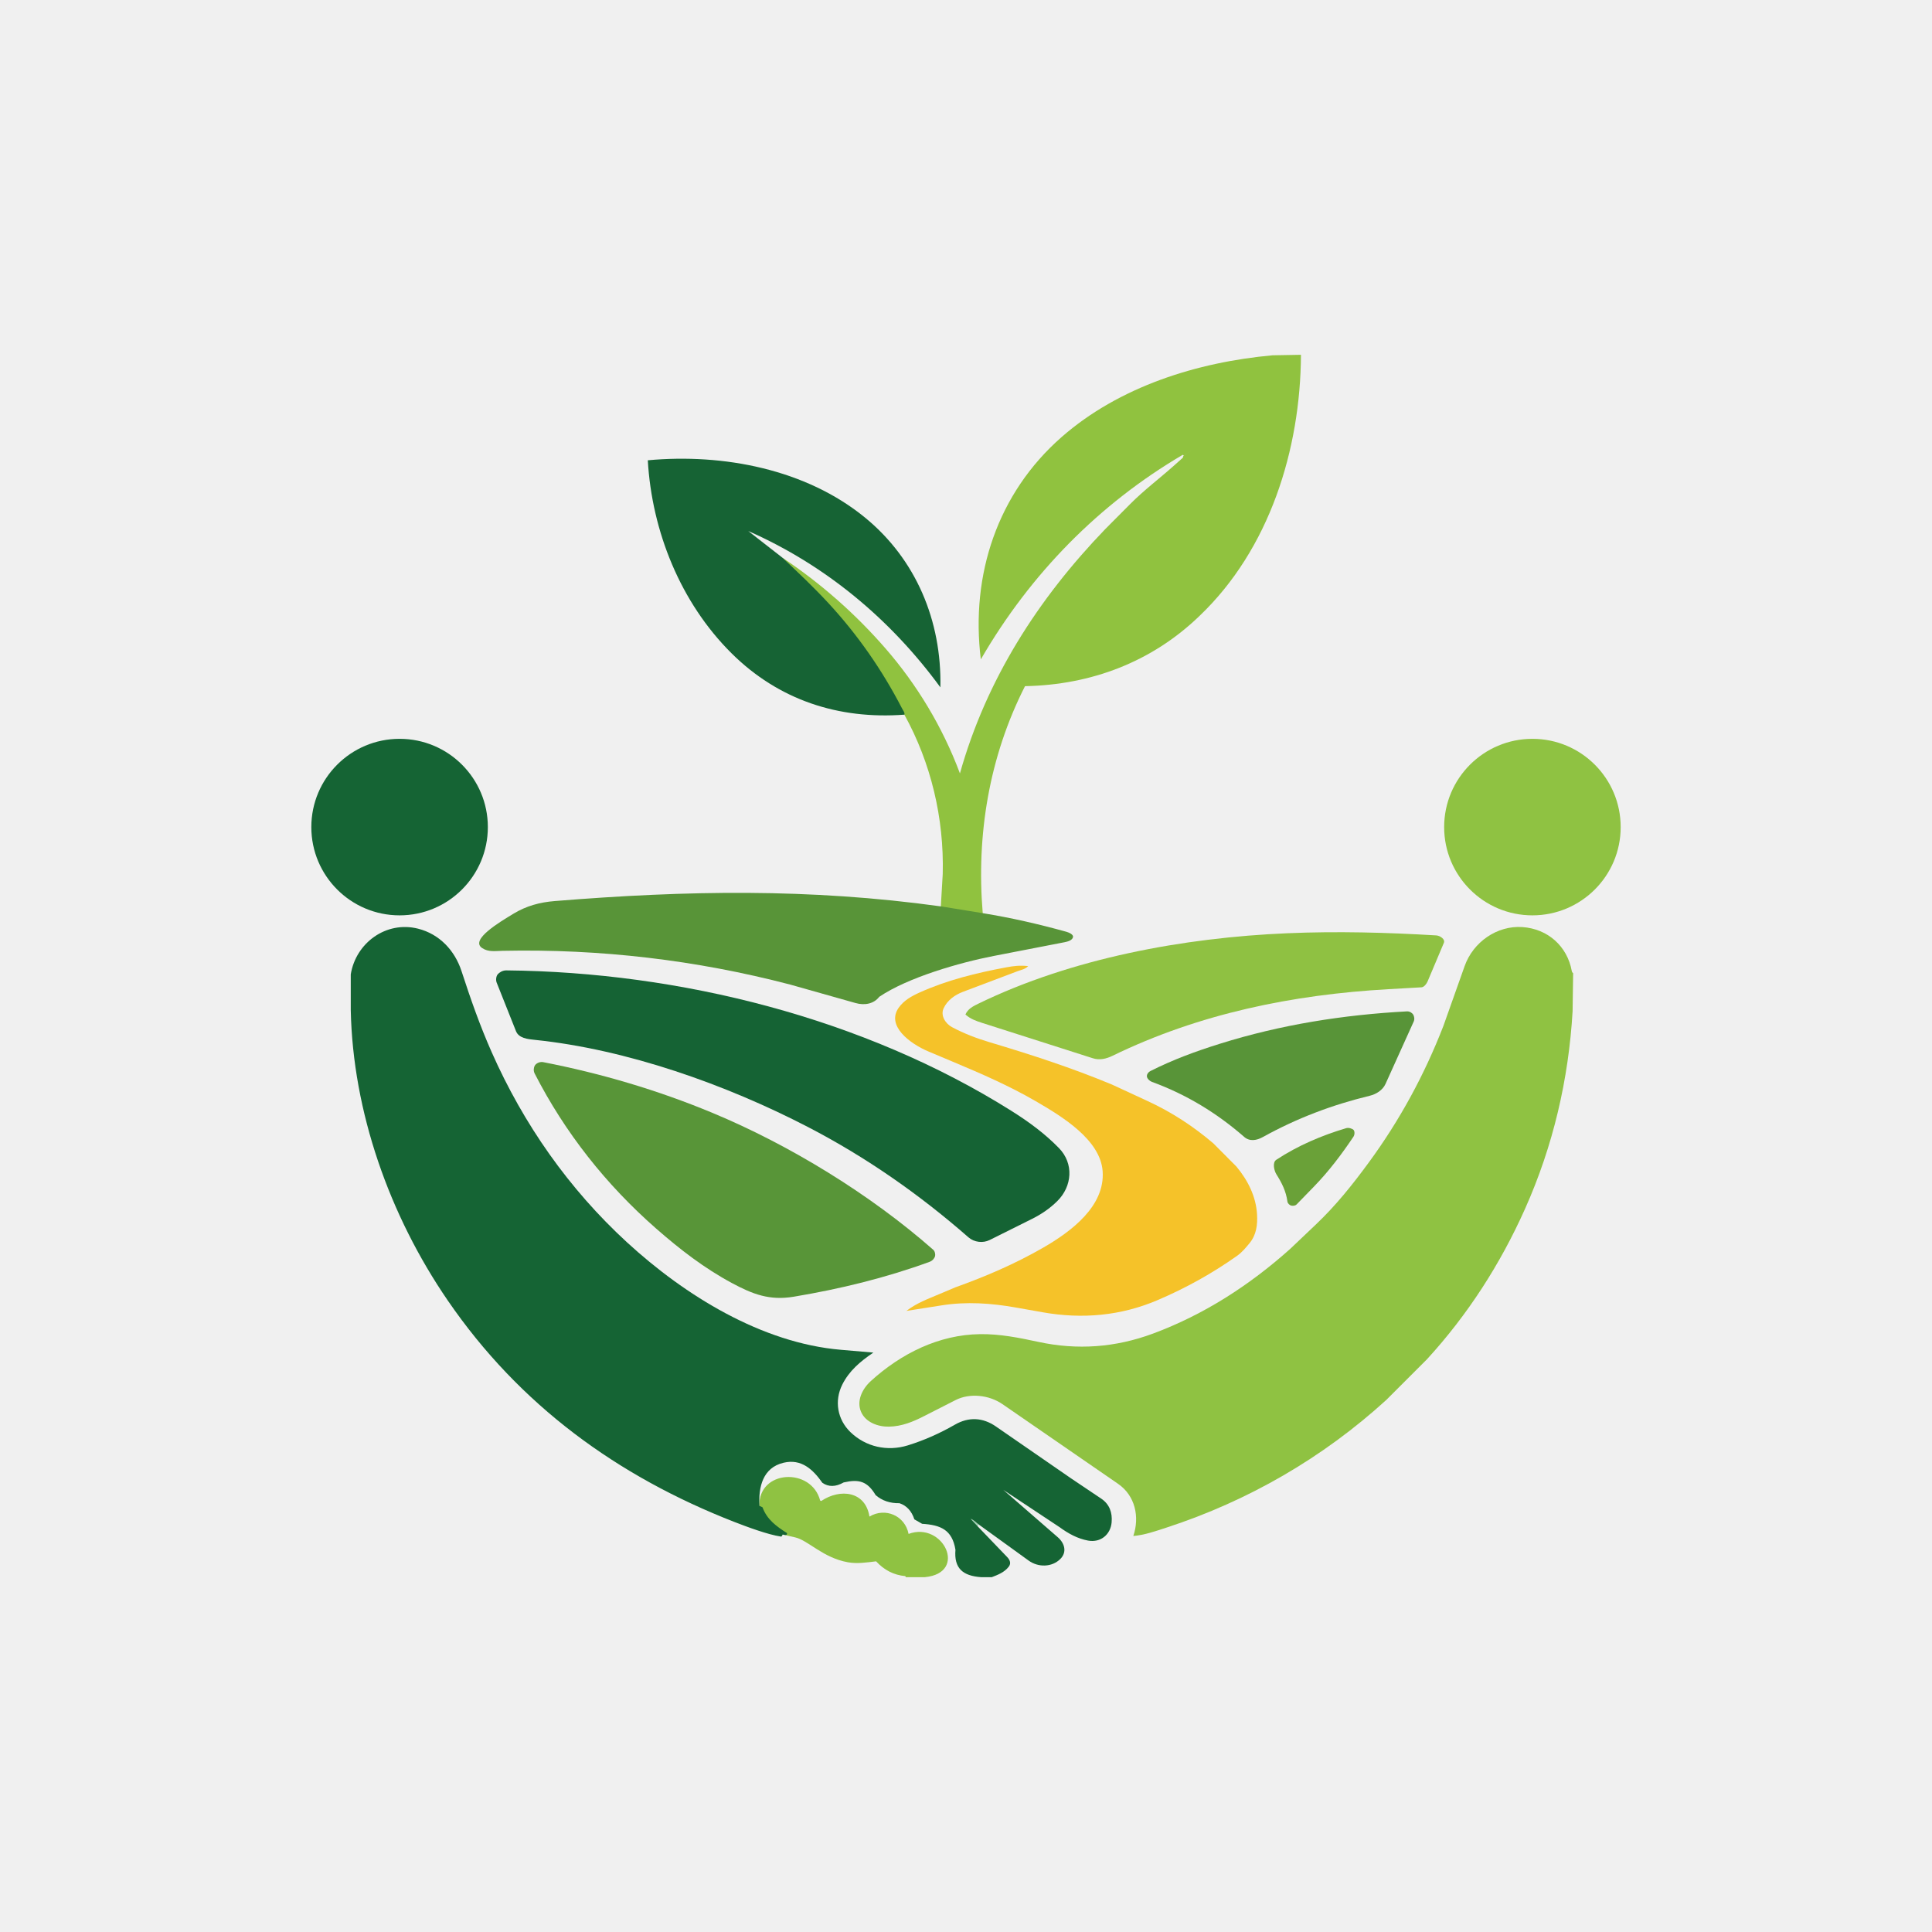
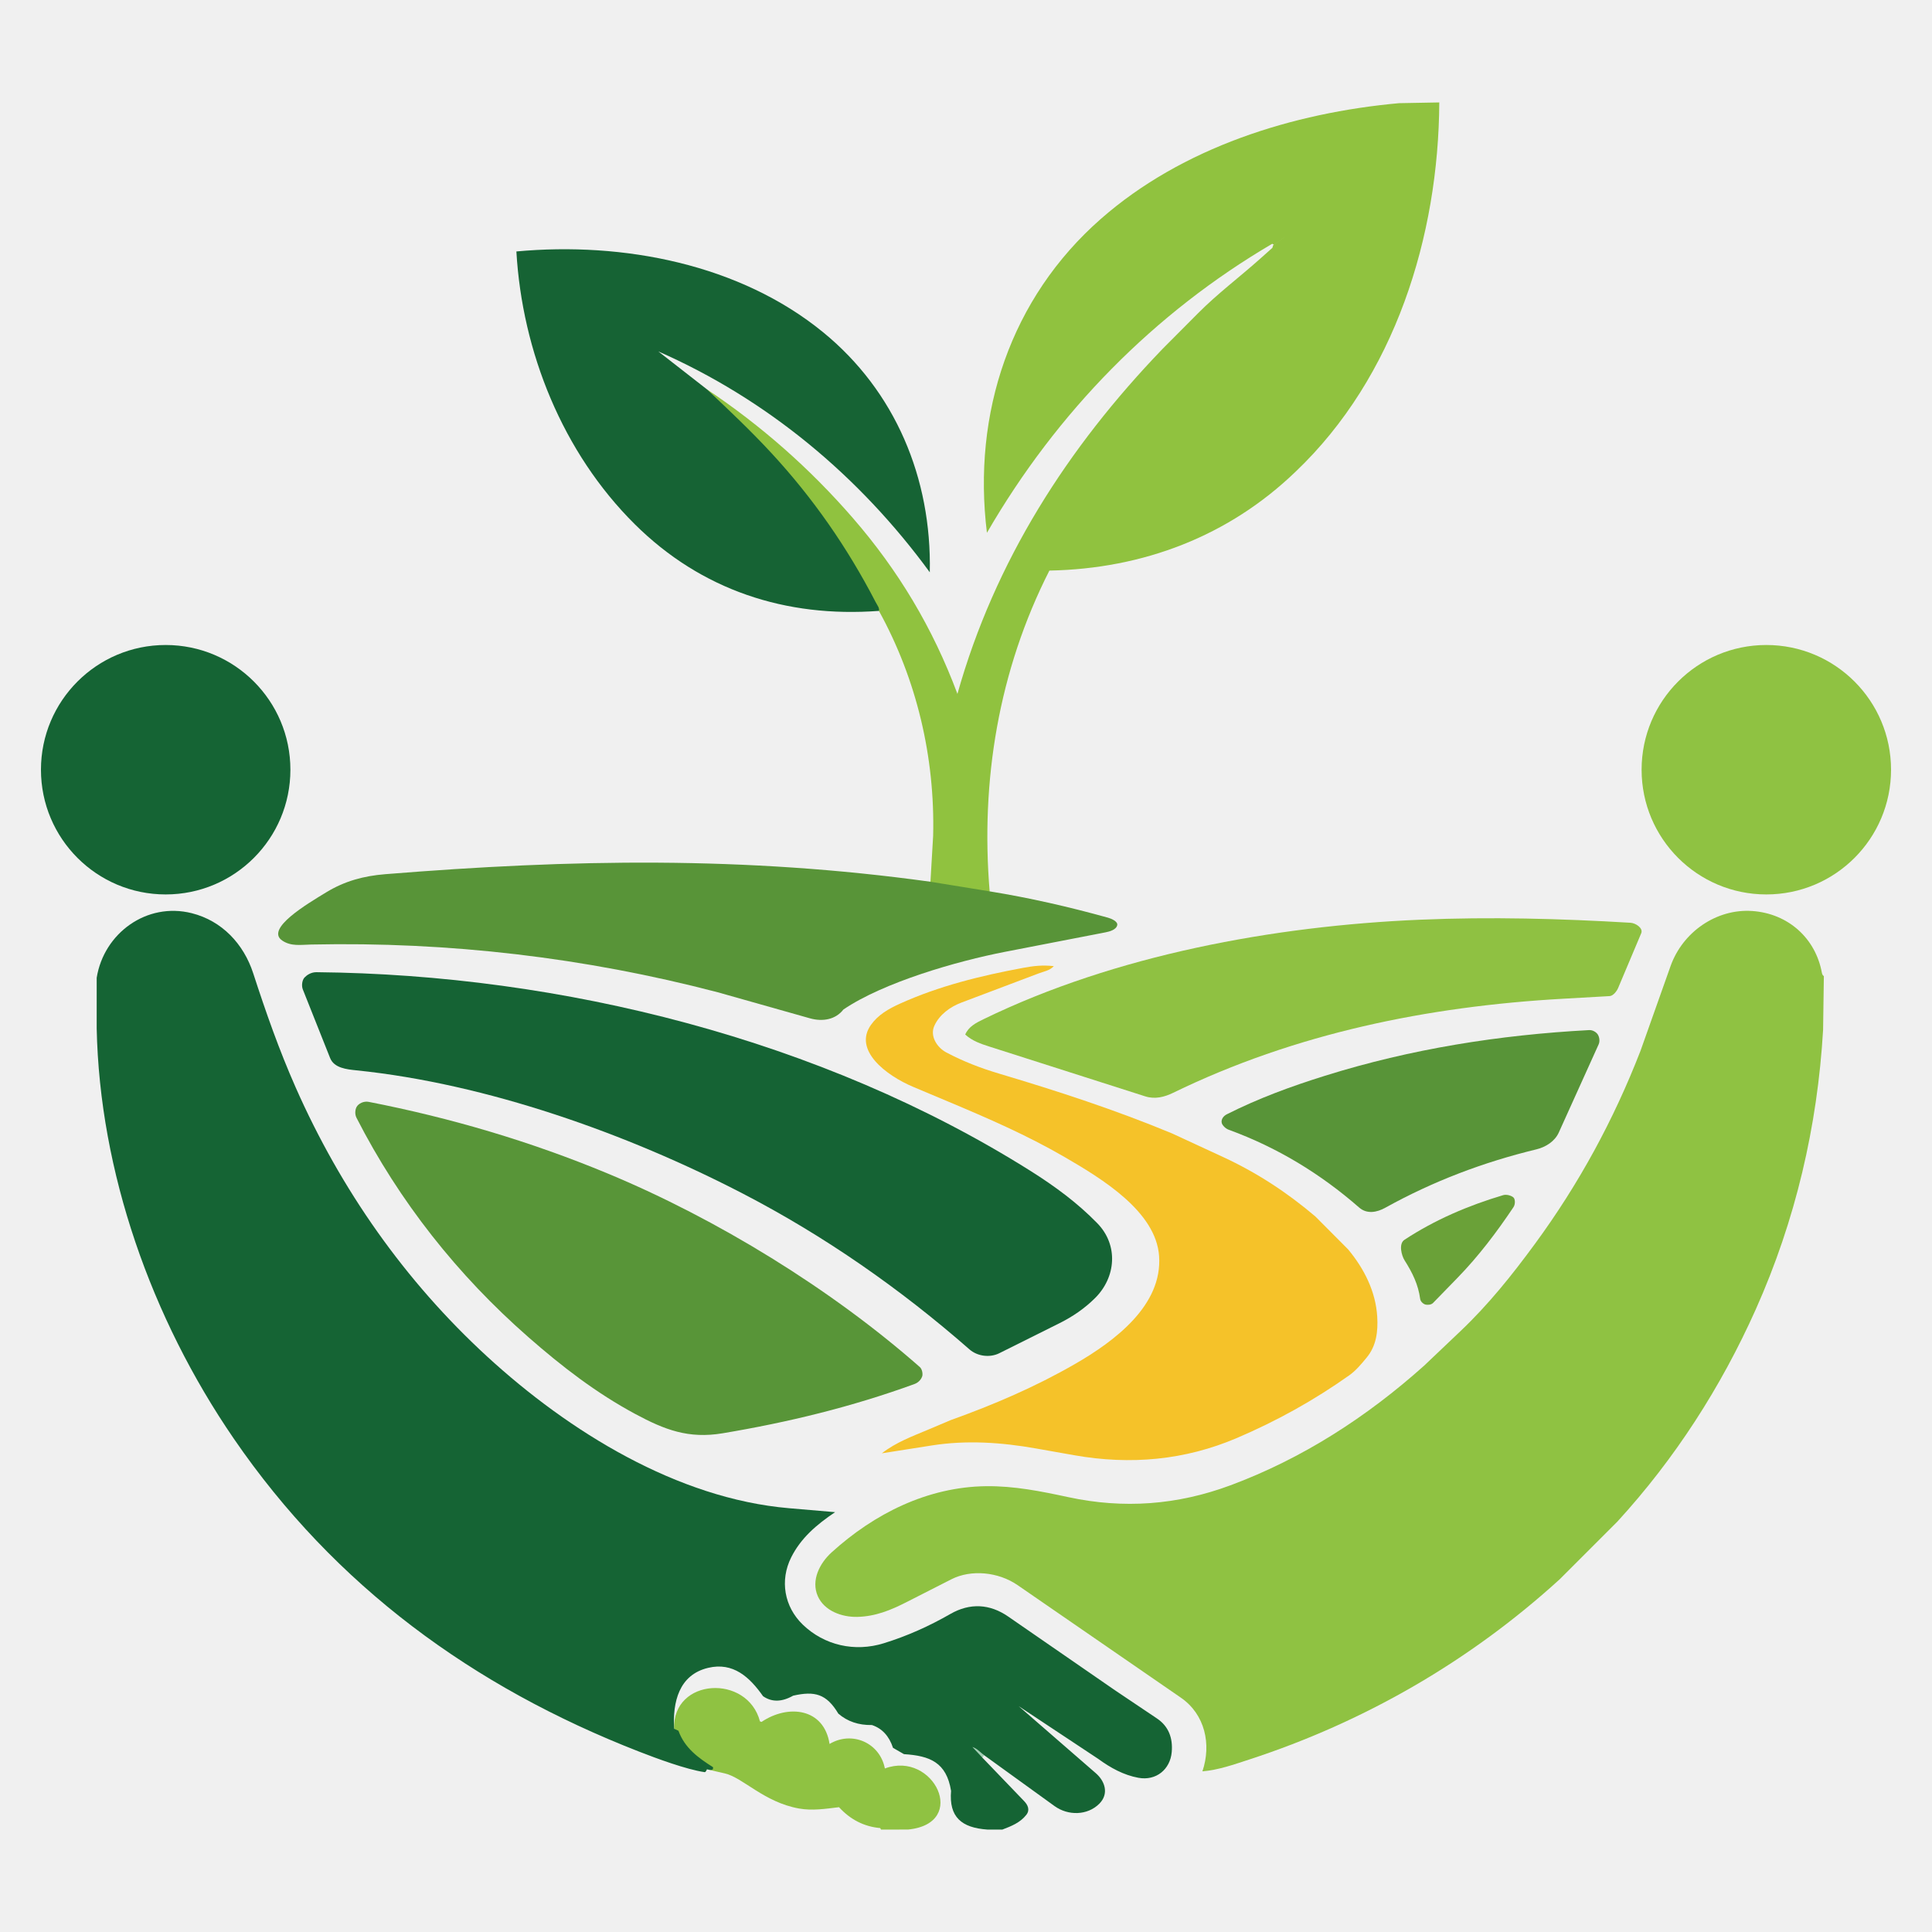
- <svg xmlns="http://www.w3.org/2000/svg" id="Layer_1" data-name="Layer 1" viewBox="0 0 2000 2000">
-   <defs>
-     <style>
-       .cls-1 {
-         fill: #8fc242;
-       }
- 
-       .cls-2 {
-         fill: #a3cfb5;
-       }
- 
-       .cls-3 {
-         fill: #f5c229;
-       }
- 
-       .cls-4 {
-         fill: #156334;
-       }
- 
-       .cls-5 {
-         fill: #589438;
-       }
- 
-       .cls-6 {
-         fill: #156434;
-       }
- 
-       .cls-7 {
-         fill: #166334;
-       }
- 
-       .cls-8 {
-         fill: #589538;
-       }
- 
-       .cls-9 {
-         fill: #8fc142;
-       }
- 
-       .cls-10 {
-         fill: #90c23f;
-       }
- 
-       .cls-11 {
-         fill: #6aa138;
-       }
-     </style>
-   </defs>
-   <path class="cls-4" d="M1024.39,1283.69c-6.81,3.4-15.93,2.37-21.88-2.84-50.65-44.35-105.88-82.94-166.05-114.14-84.98-44.06-187.66-80.48-283.09-90.28-7.04-.72-16.31-1.64-19.24-9.01l-19.99-50.26c-1.09-2.75-.5-6.84,1.23-8.7,1.55-1.67,4.68-3.96,8.79-3.92,179.43,1.71,370.12,49.33,522.9,145.46,18.1,11.39,34.55,23.5,49.15,38.47,15.63,16.03,13.74,39.65-1.71,54.9-7.69,7.59-16.25,13.48-26.05,18.37l-44.05,21.96Z" />
-   <path class="cls-3" d="M1079.3,1358.44l-28.01-4.95c-25.4-4.49-50.85-6.22-76.34-2.21l-36.62,5.76c10.48-8.11,22.14-12.35,33.93-17.33l16.57-7.01c31.58-11.32,61.82-24.29,90.94-41.05,29.49-16.97,64.2-43.16,61.69-79.11-2.28-32.61-41.64-56.56-69.35-72.63-27.57-15.98-55.98-28.31-85.29-40.62l-25.29-10.62c-20.47-8.59-44.19-27.13-31.18-45.51,5.26-7.42,12.9-11.78,21.5-15.67,28.62-12.92,58.89-20.32,89.86-26.1,7.59-1.42,14.3-2.24,22.64-1.27-3.18,3.33-7.11,3.8-11.21,5.35l-56.48,21.34c-8.26,3.12-16.14,8.8-19.87,17.06-3.39,7.5,1.99,15.87,8.82,19.48,12.58,6.65,25.01,11.44,38.9,15.58,43.07,12.85,84.98,26.51,126.49,43.75l37.31,17.26c24.65,11.4,46.82,25.88,67.64,43.57l24,24.11c11.79,14.19,20.2,30.85,21.32,49.23.68,11.03-.67,21.47-7.68,29.99-3.68,4.47-7.83,9.54-12.79,13.05-25.95,18.38-53.13,33.46-82.42,45.98-37.98,16.23-77.84,19.88-119.08,12.59Z" />
-   <path class="cls-8" d="M962.29,1306.25c-45.95,16.75-92.63,28.07-140.6,36.1-25.03,4.19-42.53-2.59-64.01-14.14-28.71-15.44-53.77-34.8-78.35-56.33-51.86-45.43-94.51-99.33-125.88-160.65-1.48-2.9-.87-6.35.1-8.04,1.36-2.36,5.09-4.39,8.85-3.65,60.06,11.71,118.38,28.92,175.1,52.49,80.16,33.31,163.78,84.67,228.66,141.79,1.81,1.6,2.22,5.04,1.82,6.55-.48,1.81-2.3,4.64-5.7,5.88Z" />
-   <path class="cls-9" d="M1437.11,1024.01c-98.92,5.61-195.76,25.29-285.33,68.89-6.48,3.15-13.33,4.88-20.5,2.6l-113.96-36.4c-6.6-2.11-12.64-4.14-17.9-8.89,2.5-5.79,7.71-8.46,13.38-11.22,96.64-47,212.64-68.36,319.85-72.9,51.84-2.2,102.64-.82,154.18,2.24,3.85.23,9.45,3.93,7.88,7.66l-16.9,40.05c-1.05,2.48-3.66,5.87-6.28,6.02l-34.42,1.95Z" />
-   <path class="cls-5" d="M1307.15,1177.14c-6.05,3.35-13.37,4.85-19.15-.21-28.21-24.64-59.93-44-95.54-56.97-2.37-.86-4.51-3.15-5.01-4.71-.81-2.55.95-5.24,3.62-6.59,23.29-11.74,46.74-20.35,71.93-28.23,63.01-19.72,127.61-29.92,193.48-33.46,2.96-.16,5.45,1.76,6.38,3.2,1.15,1.78,1.72,4.86.62,7.29l-29.19,64.59c-2.91,6.43-9.51,10.62-16.38,12.29-38.79,9.41-75.32,23.17-110.77,42.81Z" />
-   <path class="cls-11" d="M1342.21,1246.84c-1.51,1.55-4.21,1.51-5.56,1.2s-3.61-2.01-3.9-4.13c-1.43-10.63-5.66-19.14-11.46-28.33-2.16-3.41-4.47-12.09-.07-14.98,22.34-14.7,46.86-25.14,72.34-32.73,2.61-.78,6.36.47,7.62,1.8s1.39,4.82-.11,7.07c-12.33,18.37-25.43,35.73-40.89,51.63l-17.96,18.48Z" />
-   <path class="cls-10" d="M1346.75,367.31c-.51,97.98-32.46,201.27-105.27,270.53-49.06,47.27-111.66,71.15-180.39,72.47-37.23,73.25-50.5,154.22-43.77,235-.27.93-.78,2.29-1.49,2.26-9.17-.41-31.59-4.12-40.51-6.58l-1.37-2.73,1.97-33.6c1.44-57.78-12.11-114.78-39.72-164.84l-2.35-1.07c-29.06-58.37-70.84-109.88-119.41-153.82,0,0-1.45-2.5-4.34-7.5,39.66,26.49,75.57,58.08,107.13,94.5s58.33,80.07,76.49,128.7c27.31-97.23,80.82-180.63,150.31-252.79l26.06-26.19c14.3-14.37,30.19-26.26,45.32-39.75l9.06-8.08.6-1.97c12.06-8.34,12.22-8.46.47-.36l-1.2-.65c-86.23,50.59-157.66,123.02-209,211.75-10.81-87.82,17.47-172.03,83.39-229.94,59.83-52.56,140.81-77.76,218.52-84.84l29.51-.53Z" />
-   <path class="cls-7" d="M810.11,577.44c16.14,15.24,31.94,30.1,47.41,46.84,30.47,32.97,55.57,69.11,76.19,108.93,1.4,2.71,3.06,4.46,2.5,6.61-68.25,5.11-130.21-15.18-178.94-63.56-52.75-52.36-82.44-126.15-86.67-199.77,78.38-7.27,163.75,9.35,224.75,59.21,52.71,43.08,79.57,106.72,78.13,175.84-51.62-70.57-119.09-126.68-198.91-161.83l35.55,27.73Z" />
-   <path class="cls-1" d="M1628.51,1007.4l-.56,39.42c-4.11,70.46-20.14,139.5-49.34,204.8-25.51,57.05-59.26,109.47-101.4,155.48l-42.15,42.15c-65.64,59.85-142.85,104.47-227.28,132.03-11.71,3.82-22.83,7.78-34.57,8.76,6.71-19.78,1.93-41.78-15.79-53.99l-119.6-82.44c-14.11-9.73-34.08-11.65-48.52-4.3l-32.95,16.77c-11.43,5.82-22.68,10.47-35.99,10.78-11.33.26-24.19-4.37-28.96-15.25-5.02-11.45,1.32-24,10.12-32,31.21-28.34,70.31-48,113.18-48.51,20.51-.25,40.1,3.69,60.26,8.03,40.4,8.7,79.79,5.82,118.69-8.63,52.81-19.62,99.96-50.1,141.9-87.61l26.7-25.36c20.62-19.58,37.71-40.96,54.63-64.03,32.11-43.78,57.59-90.66,77.26-141.29l22.05-62.14c8.87-25,33.66-42.14,59.75-40.37,26.48,1.8,46.53,20.01,51.12,45.33.24,1.3.79,1.98,1.43,2.36Z" />
-   <path class="cls-1" d="M957.49,1632.67h-19.77s-.56-1.09-.56-1.09c-11.91-1.03-22.02-6.34-30.21-15.3-10.14,1.22-19.64,2.7-29.32.96-25.73-4.63-41.03-22.66-54.38-25.72l-13.06-2.99c.52-.24,1.86.81,2.93-.85-12.92-4.87-22.58-15.97-26.98-28.85-1.2-37.3,53.75-40.26,62.91-5.43l1.14.4c19.55-13.16,45.78-10.16,49.85,16.15,16.43-9.85,36.9-.86,40.52,17.96,35.59-13.28,61.93,40.37,16.93,44.76Z" />
-   <path class="cls-5" d="M973.95,938.27l43.37,7.04c29.53,4.79,57.9,11.3,86.67,19.28,2.58.72,7.37,2.8,6.8,5.48-.73,3.42-5.68,4.71-8.7,5.3l-73.42,14.24c-35.35,6.85-89.04,22.32-118.48,42.29-5.72,7.41-15.23,9.07-24.52,6.44l-67.52-19.07c-97.47-25.5-197.15-37.14-297.88-34.99-7.76.17-14.75,1.49-21.24-2.91-12.64-8.56,18.26-26.86,32.43-35.46,13.34-8.1,27.18-11.88,42.95-13.15,136.68-11.05,263.39-13.32,399.54,5.52Z" />
-   <path class="cls-6" d="M1013.35,1578.25c-1.84-.22-6.81-4.12-8.67-6.08-.38-.4,8.63,6.09,7.2,7.69l30.71,31.96c2.76,2.87,4.42,6.47,1.64,10.05-4.52,5.82-11.16,8.36-17.54,10.81h-11.1c-18.83-1.35-28.14-9.08-26.51-28.34-3.37-20.84-15.44-25.71-34.5-26.9,0,0-2.68-1.54-8.04-4.62-2.85-8.66-7.99-14.23-15.44-16.71-9.73.18-17.94-2.6-24.61-8.34-8.68-14.49-17.26-16.74-33.1-13.17-8.31,4.71-15.66,4.84-22.07.39-9.82-13.98-21.87-25.13-40.23-20.76-21.49,5.12-26.04,25.21-24.93,44.62l3.18,1.48c4.58,12.69,14.56,19.87,25.28,26.66.55,2-.92,2.52-4.4,1.58-.37.9-1.02,2.2-1.7,2.1-13.45-1.96-35.25-10.07-48.23-15.13-121.39-47.33-222.51-121.05-296.69-229.17-60.63-88.37-98.32-195.68-100.49-300.63v-37.07c5.23-32.61,36.66-55.64,69.67-47.31,22.14,5.59,38.01,22.5,45,43.98,9.32,28.66,18.9,56.04,31.15,83.74,33.02,74.7,80,141.74,140.17,197,59.95,55.05,139.41,104.2,221.31,111.22l33.7,2.89c-13.79,9.28-25.17,19.13-32.16,33.11-8.47,16.94-5.08,36.18,8.43,49.23,15.83,15.29,38.16,20.28,59.37,13.72,17.23-5.33,33.31-12.57,48.84-21.48,14.27-8.18,28.79-7.46,42.32,1.88l78.08,53.91,31,20.82c8.49,5.7,11.67,14.36,10.76,24.6-1.12,12.64-11.4,21.21-24.4,18.83-10.81-1.98-20.41-7.26-29.42-13.84l-58.32-38.66,56.54,49.15c6.77,5.89,9.73,15.15,2.53,22.35-8.7,8.7-22.9,8.88-32.8,1.72l-51.52-37.25Z" />
-   <path class="cls-2" d="M1013.35,1578.25l-1.48,1.62-7.2-7.69c3.71,1.24,5.92,4.09,8.67,6.08Z" />
-   <circle class="cls-1" cx="1586.35" cy="856.2" r="91.37" />
-   <circle class="cls-6" cx="413.65" cy="856.2" r="91.37" />
+ <svg xmlns="http://www.w3.org/2000/svg" version="1.0" id="Layer_1" x="0px" y="0px" viewBox="0 0 2000 2000" style="enable-background:new 0 0 2000 2000;" xml:space="preserve">
+   <style type="text/css">
+ 	.st0{fill:#FFFFFF;}
+ 	.st1{fill:#FFFFFF;enable-background:new    ;}
+ 	.st2{enable-background:new    ;}
+ 	.st3{fill:#34793B;}
+ 	.st4{fill:#78B14E;}
+ 	.st5{fill:#FBBA34;enable-background:new    ;}
+ 	.st6{fill:#156334;}
+ 	.st7{fill:#F5C229;}
+ 	.st8{fill:#589538;}
+ 	.st9{fill:#8FC142;}
+ 	.st10{fill:#589438;}
+ 	.st11{fill:#6AA138;}
+ 	.st12{fill:#90C23F;}
+ 	.st13{fill:#166334;}
+ 	.st14{fill:#8FC242;}
+ 	.st15{fill:#156434;}
+ 	.st16{fill:#A3CFB5;}
+ </style>
+   <g>
+     <path class="st6" d="M1034.46,1400.85c-9.62,4.8-22.51,3.35-30.92-4.01c-71.56-62.66-149.61-117.19-234.63-161.27   c-120.08-62.25-265.16-113.72-399.99-127.56c-9.95-1.02-23.04-2.32-27.19-12.74l-28.25-71.02c-1.54-3.88-0.71-9.66,1.74-12.3   c2.19-2.35,6.62-5.59,12.42-5.54c253.53,2.42,522.96,69.7,738.84,205.53c25.58,16.1,48.82,33.2,69.44,54.35   c22.08,22.65,19.41,56.02-2.41,77.57c-10.86,10.73-22.96,19.04-36.81,25.95L1034.46,1400.85z" />
+     <path class="st7" d="M1112.04,1506.45l-39.57-7c-35.89-6.34-71.84-8.79-107.87-3.12l-51.74,8.13   c14.8-11.46,31.28-17.45,47.94-24.49l23.42-9.9c44.63-16,87.34-34.31,128.5-58c41.67-23.98,90.72-60.98,87.17-111.78   c-3.22-46.08-58.84-79.92-97.99-102.62c-38.95-22.58-79.1-40-120.51-57.39l-35.74-15.01c-28.92-12.14-62.44-38.33-44.05-64.3   c7.43-10.49,18.22-16.65,30.37-22.13c40.44-18.25,83.21-28.72,126.97-36.88c10.72-2,20.2-3.17,31.98-1.8   c-4.49,4.71-10.04,5.37-15.84,7.56l-79.81,30.15c-11.68,4.41-22.81,12.43-28.07,24.1c-4.78,10.6,2.81,22.43,12.46,27.53   c17.78,9.39,35.34,16.16,54.97,22.02c60.85,18.15,120.07,37.45,178.72,61.82l52.72,24.38c34.83,16.11,66.16,36.57,95.58,61.56   l33.91,34.06c16.66,20.05,28.54,43.59,30.13,69.56c0.95,15.59-0.95,30.34-10.85,42.37c-5.2,6.32-11.07,13.48-18.08,18.44   c-36.66,25.97-75.07,47.28-116.45,64.96C1226.63,1511.59,1170.31,1516.75,1112.04,1506.45z" />
+     <path class="st8" d="M946.72,1432.72c-64.92,23.66-130.88,39.66-198.66,51.01c-35.37,5.92-60.09-3.66-90.44-19.98   c-40.57-21.82-75.98-49.18-110.7-79.59c-73.27-64.19-133.53-140.34-177.86-226.99c-2.1-4.1-1.23-8.97,0.14-11.36   c1.92-3.34,7.19-6.2,12.5-5.16c84.86,16.55,167.26,40.86,247.41,74.17c113.26,47.07,231.41,119.63,323.08,200.34   c2.56,2.26,3.13,7.12,2.57,9.26C954.09,1426.96,951.52,1430.97,946.72,1432.72z" />
+     <path class="st9" d="M1617.62,1033.92c-139.78,7.93-276.6,35.74-403.16,97.34c-9.15,4.45-18.84,6.9-28.96,3.67l-161.02-51.43   c-9.32-2.98-17.86-5.84-25.29-12.56c3.53-8.18,10.9-11.95,18.9-15.85c136.55-66.41,300.46-96.58,451.94-103.01   c73.25-3.11,145.02-1.16,217.84,3.16c5.44,0.32,13.36,5.55,11.13,10.82l-23.87,56.59c-1.48,3.5-5.17,8.3-8.87,8.51L1617.62,1033.92   z" />
+     <path class="st10" d="M1433.99,1250.28c-8.55,4.74-18.89,6.85-27.06-0.29c-39.85-34.82-84.68-62.17-135-80.5   c-3.35-1.22-6.38-4.46-7.08-6.66c-1.14-3.6,1.34-7.41,5.12-9.31c32.91-16.59,66.05-28.75,101.64-39.89   c89.03-27.86,180.3-42.27,273.38-47.28c4.19-0.23,7.7,2.49,9.01,4.53c1.62,2.51,2.44,6.86,0.88,10.3l-41.25,91.26   c-4.11,9.08-13.44,15.01-23.14,17.36C1535.69,1203.1,1484.08,1222.53,1433.99,1250.28z" />
+     <path class="st11" d="M1483.53,1348.78c-2.14,2.2-5.95,2.13-7.86,1.7c-1.97-0.45-5.11-2.84-5.51-5.84   c-2.02-15.01-7.99-27.05-16.19-40.02c-3.05-4.82-6.32-17.08-0.1-21.17c31.57-20.78,66.21-35.52,102.21-46.24   c3.68-1.1,8.98,0.66,10.77,2.54c1.7,1.78,1.97,6.81-0.16,9.99c-17.42,25.95-35.93,50.48-57.78,72.95L1483.53,1348.78z" />
+     <path class="st12" d="M1489.94,106.04c-0.72,138.44-45.86,284.38-148.74,382.24c-69.32,66.78-157.77,100.53-254.88,102.39   c-52.61,103.5-71.36,217.91-61.84,332.04c-0.38,1.32-1.11,3.24-2.1,3.2c-12.96-0.57-44.63-5.82-57.24-9.29l-1.94-3.85l2.78-47.47   c2.03-81.64-17.11-162.18-56.12-232.92l-3.32-1.51c-41.07-82.48-100.09-155.25-168.72-217.34c0,0-2.04-3.53-6.13-10.59   c56.03,37.44,106.78,82.07,151.37,133.53c46.68,53.87,82.42,113.14,108.07,181.85c38.58-137.38,114.2-255.23,212.38-357.18   l36.82-37c20.21-20.31,42.66-37.1,64.03-56.16l12.8-11.42l0.85-2.78c17.04-11.79,17.26-11.96,0.66-0.5l-1.69-0.91   c-121.84,71.48-222.77,173.83-295.31,299.2c-15.28-124.09,24.69-243.07,117.83-324.89c84.54-74.26,198.96-109.88,308.76-119.87   L1489.94,106.04z" />
+     <path class="st13" d="M731.69,402.94c22.8,21.53,45.13,42.53,66.99,66.19c43.05,46.59,78.51,97.65,107.65,153.92   c1.98,3.83,4.32,6.31,3.53,9.34c-96.43,7.22-183.98-21.44-252.83-89.81c-74.54-73.99-116.48-178.25-122.47-282.27   c110.75-10.27,231.38,13.21,317.56,83.66c74.48,60.88,112.43,150.79,110.4,248.46c-72.94-99.71-168.27-179-281.05-228.65   L731.69,402.94z" />
+     <path class="st14" d="M1888.05,1010.45l-0.79,55.69c-5.81,99.56-28.46,197.11-69.72,289.37   c-36.05,80.61-83.74,154.68-143.27,219.69l-59.56,59.56c-92.74,84.56-201.85,147.61-321.13,186.56   c-16.54,5.4-32.26,10.99-48.85,12.38c9.49-27.94,2.72-59.03-22.31-76.28l-168.98-116.49c-19.94-13.75-48.15-16.46-68.56-6.07   l-46.55,23.7c-16.14,8.22-32.04,14.8-50.86,15.23c-16.01,0.37-34.18-6.17-40.92-21.54c-7.1-16.18,1.86-33.91,14.3-45.21   c44.1-40.04,99.35-67.82,159.92-68.54c28.98-0.35,56.67,5.21,85.15,11.34c57.08,12.3,112.74,8.22,167.7-12.2   c74.62-27.72,141.24-70.78,200.5-123.79l37.73-35.84c29.13-27.67,53.28-57.88,77.19-90.47c45.38-61.86,81.38-128.09,109.17-199.64   l31.15-87.8c12.54-35.33,47.56-59.54,84.42-57.04c37.42,2.55,65.75,28.27,72.24,64.05   C1886.37,1008.95,1887.16,1009.91,1888.05,1010.45z" />
+     <path class="st14" d="M939.94,1893.94l-27.94,0.02l-0.79-1.55c-16.83-1.46-31.12-8.96-42.68-21.61   c-14.33,1.72-27.75,3.82-41.43,1.36c-36.35-6.54-57.98-32.02-76.84-36.34l-18.45-4.23c0.74-0.34,2.63,1.14,4.13-1.2   c-18.25-6.88-31.9-22.57-38.12-40.77c-1.69-52.71,75.94-56.89,88.89-7.67l1.62,0.57c27.63-18.59,64.69-14.36,70.44,22.82   c23.21-13.92,52.14-1.21,57.25,25.37C966.31,1811.92,1003.53,1887.74,939.94,1893.94z" />
+     <path class="st10" d="M963.2,912.78l61.28,9.95c41.72,6.77,81.81,15.97,122.46,27.24c3.65,1.01,10.41,3.95,9.61,7.74   c-1.03,4.84-8.02,6.65-12.3,7.48l-103.74,20.11c-49.95,9.68-125.81,31.54-167.41,59.75c-8.08,10.46-21.52,12.81-34.64,9.11   l-95.4-26.95c-137.72-36.03-278.56-52.48-420.88-49.44c-10.97,0.23-20.84,2.11-30.02-4.11c-17.87-12.09,25.81-37.95,45.82-50.1   c18.85-11.44,38.41-16.79,60.69-18.59C591.79,889.37,770.83,886.15,963.2,912.78z" />
+     <path class="st15" d="M1018.86,1817.04c-2.6-0.31-9.63-5.82-12.26-8.59c-0.54-0.57,12.19,8.6,10.17,10.87l43.39,45.16   c3.9,4.06,6.24,9.15,2.31,14.2c-6.39,8.22-15.76,11.82-24.79,15.27l-15.68,0c-26.6-1.91-39.76-12.83-37.46-40.05   c-4.76-29.44-21.82-36.33-48.75-38.01c0,0-3.78-2.18-11.35-6.53c-4.02-12.23-11.3-20.1-21.82-23.61   c-13.76,0.26-25.35-3.67-34.77-11.79c-12.26-20.48-24.38-23.66-46.77-18.61c-11.74,6.66-22.13,6.84-31.18,0.54   c-13.88-19.75-30.91-35.51-56.84-29.34c-30.36,7.23-36.79,35.63-35.23,63.04l4.5,2.08c6.47,17.93,20.57,28.08,35.72,37.66   c0.77,2.82-1.3,3.56-6.22,2.23c-0.52,1.28-1.44,3.11-2.4,2.97c-19.01-2.77-49.81-14.23-68.15-21.38   c-171.52-66.87-314.4-171.04-419.21-323.81c-85.67-124.87-138.92-276.48-141.98-424.78l0.01-52.38   c7.38-46.08,51.78-78.61,98.43-66.84c31.29,7.89,53.71,31.8,63.58,62.15c13.17,40.5,26.71,79.19,44.01,118.32   c46.66,105.54,113.04,200.28,198.06,278.35c84.71,77.79,196.98,147.22,312.69,157.14l47.62,4.08   c-19.49,13.11-35.56,27.03-45.44,46.78c-11.97,23.94-7.18,51.13,11.91,69.57c22.37,21.61,53.91,28.66,83.88,19.38   c24.35-7.53,47.07-17.76,69.01-30.35c20.16-11.56,40.68-10.54,59.79,2.65l110.32,76.17l43.8,29.42c12,8.06,16.49,20.29,15.21,34.76   c-1.58,17.87-16.1,29.97-34.47,26.61c-15.28-2.8-28.83-10.26-41.57-19.55l-82.41-54.62l79.9,69.44c9.57,8.32,13.74,21.4,3.58,31.57   c-12.29,12.3-32.35,12.55-46.34,2.44L1018.86,1817.04z" />
+     <path class="st16" d="M1018.86,1817.04l-2.09,2.28l-10.17-10.87C1011.85,1810.2,1014.97,1814.23,1018.86,1817.04z" />
+     <circle class="st14" cx="1828.49" cy="796.81" r="129.11" />
+     <circle class="st15" cx="171.51" cy="796.81" r="129.11" />
+   </g>
</svg>
